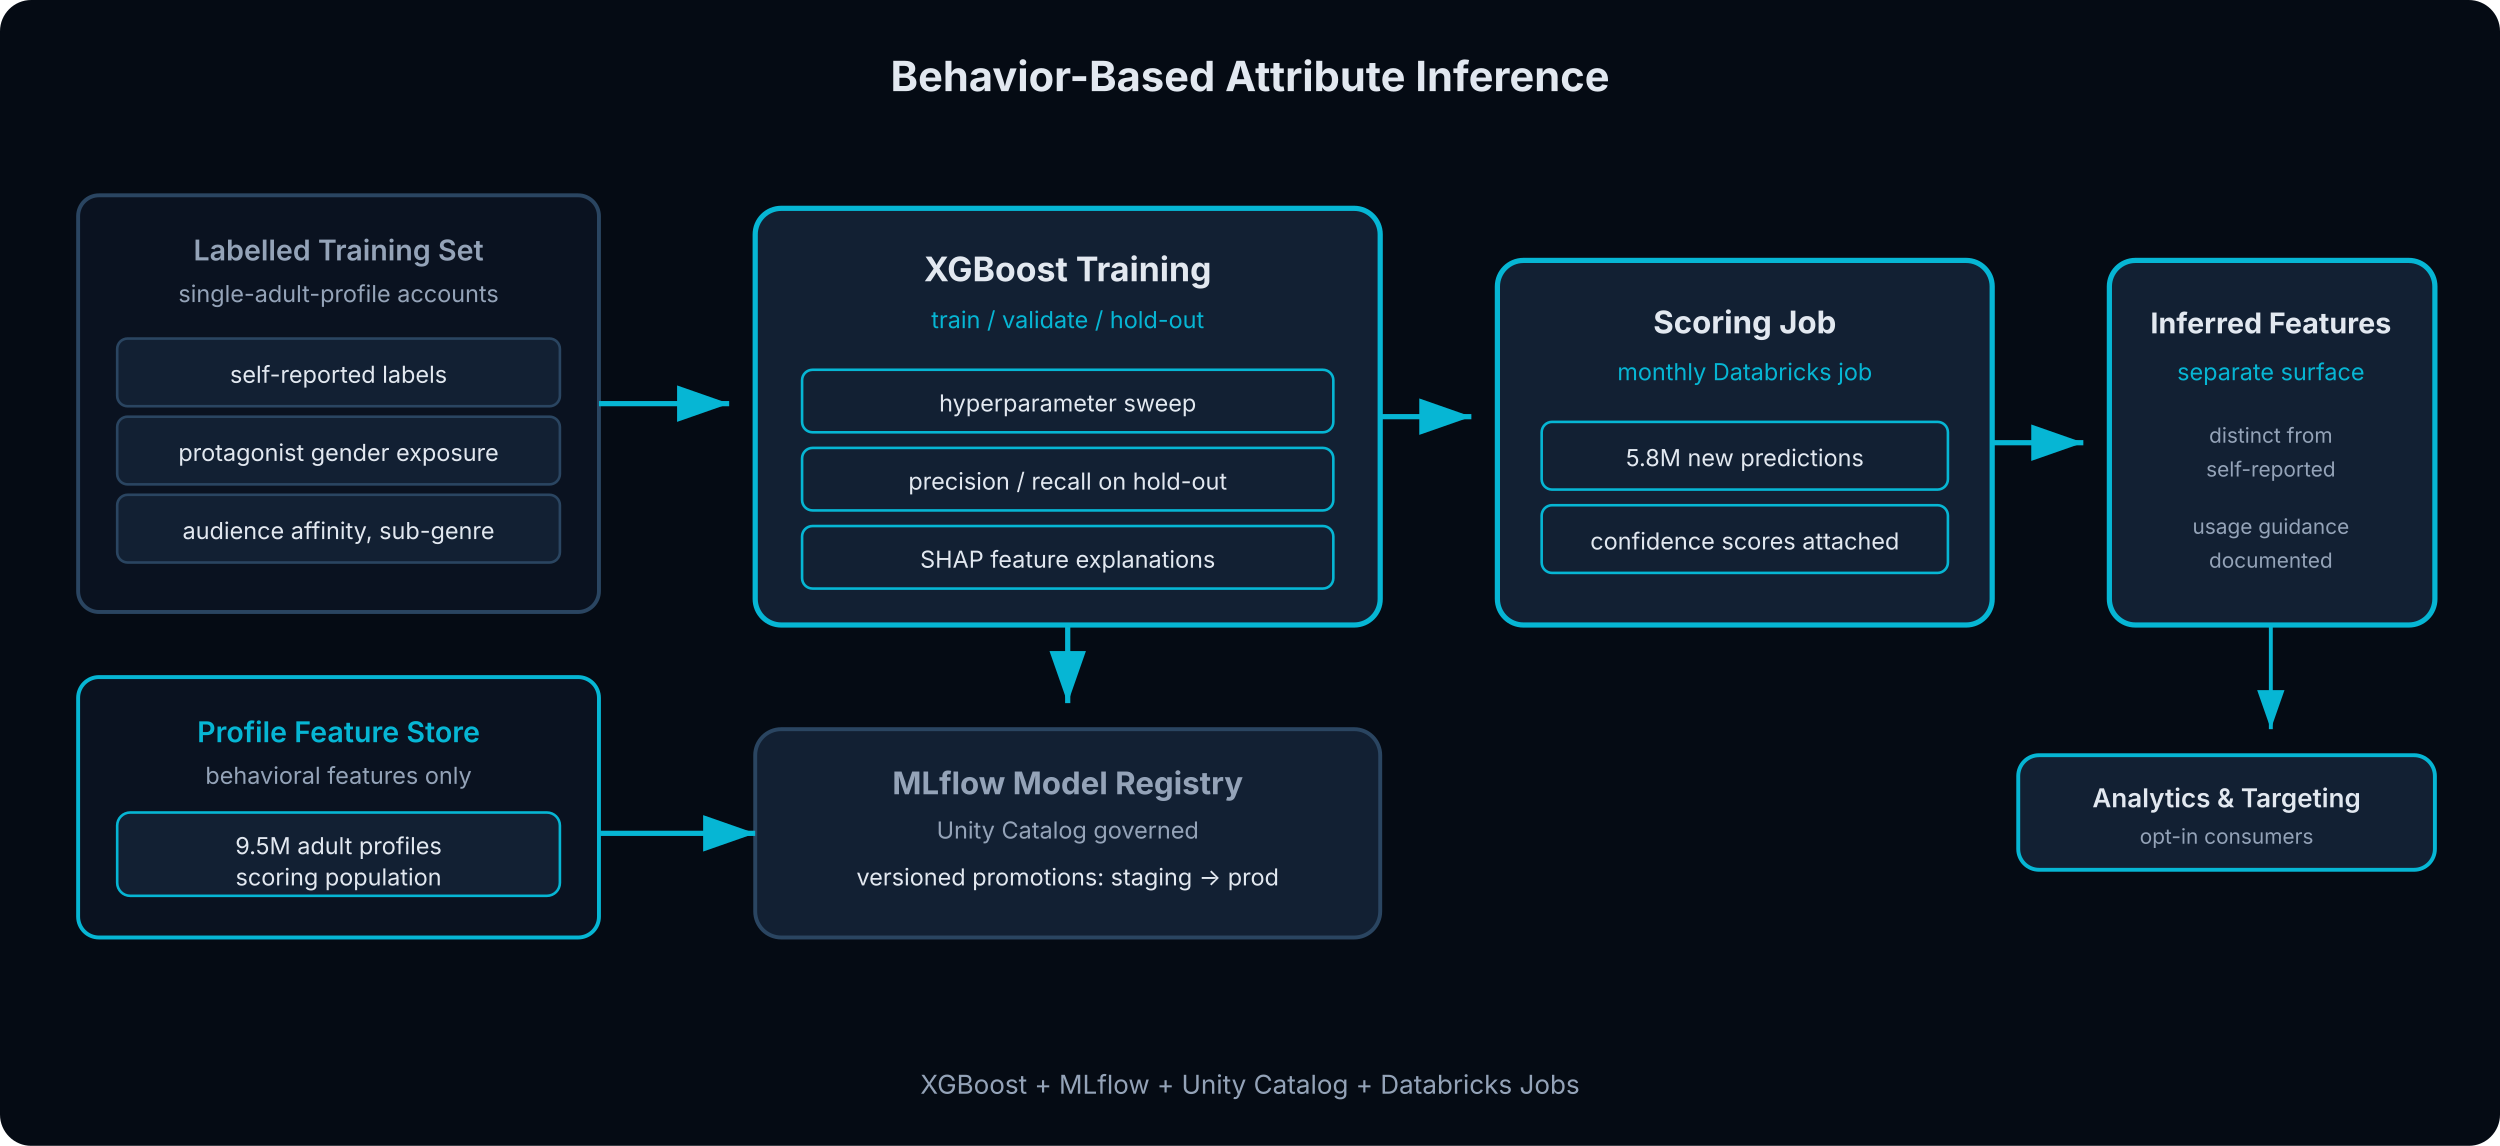
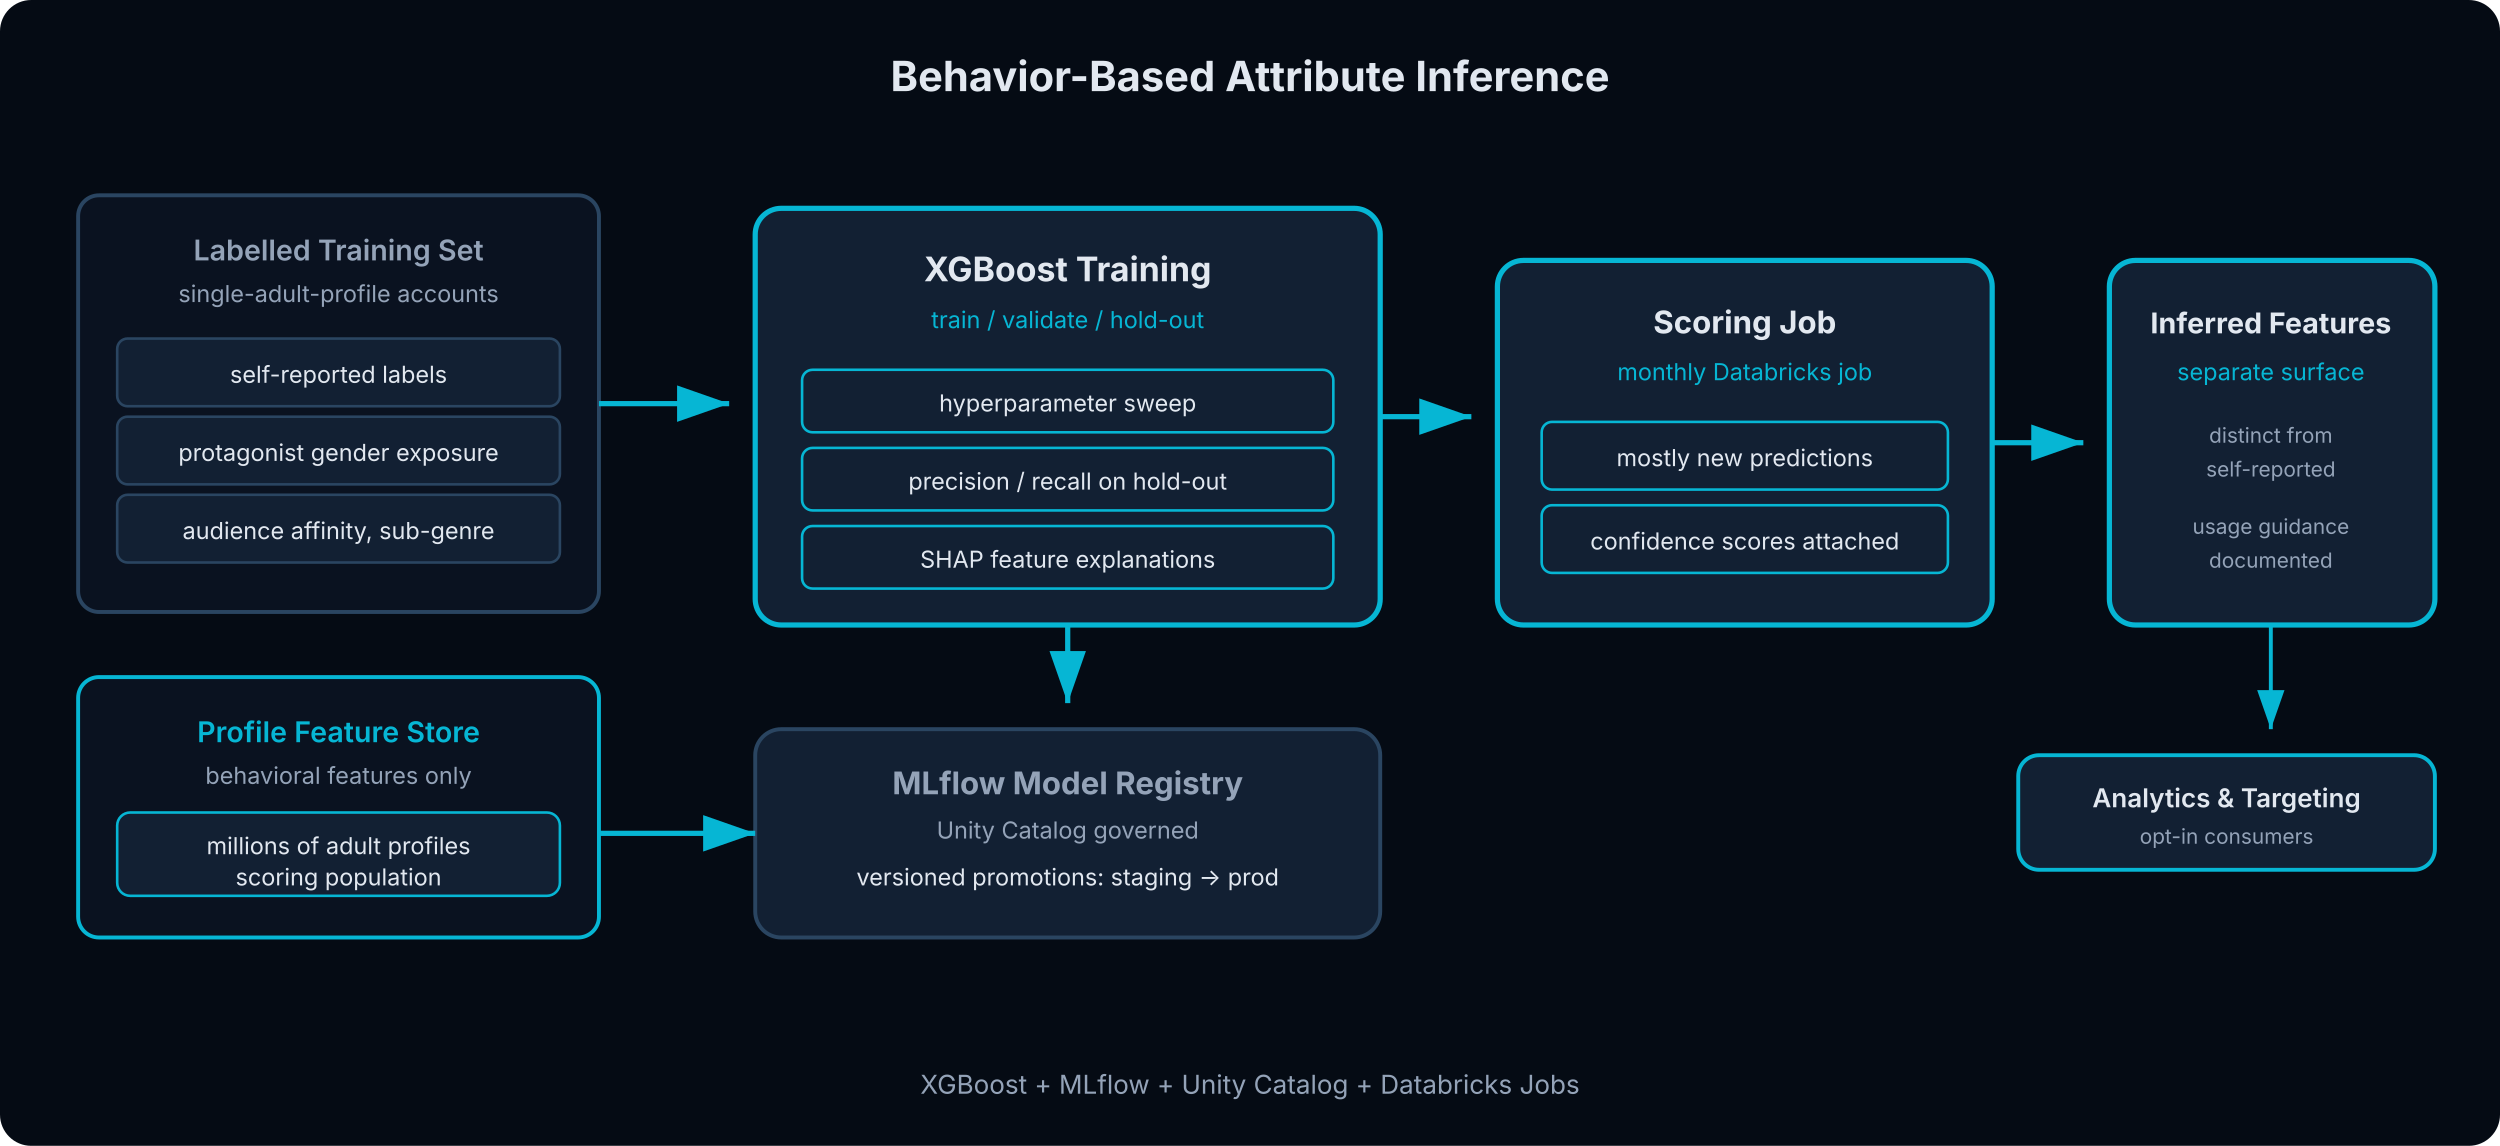
<svg xmlns="http://www.w3.org/2000/svg" viewBox="0 0 960 440" font-family="Inter, system-ui, sans-serif">
  <defs>
    <marker id="gpArr" markerWidth="10" markerHeight="7" refX="10" refY="3.5" orient="auto">
      <polygon points="0 0, 10 3.5, 0 7" fill="#06B6D4" />
    </marker>
  </defs>
  <rect width="960" height="440" rx="12" fill="#050B14" />
  <text x="480" y="35" text-anchor="middle" font-size="16" font-weight="700" fill="#E2E8F0">Behavior-Based Attribute Inference</text>
  <rect x="30" y="75" width="200" height="160" rx="8" stroke-width="1.5" fill="#0A1220" stroke="#2A4561" />
  <text x="130" y="100" text-anchor="middle" font-size="11" font-weight="600" fill="#94A3B8">Labelled Training Set</text>
  <text x="130" y="116" text-anchor="middle" font-size="9" fill="#94A3B8">single-adult-profile accounts</text>
  <rect x="45" y="130" width="170" height="26" rx="4" stroke-width="1" fill="#122033" stroke="#2A4561" />
  <text x="130" y="147" text-anchor="middle" font-size="9" fill="#E2E8F0">self-reported labels</text>
  <rect x="45" y="160" width="170" height="26" rx="4" stroke-width="1" fill="#122033" stroke="#2A4561" />
  <text x="130" y="177" text-anchor="middle" font-size="9" fill="#E2E8F0">protagonist gender exposure</text>
  <rect x="45" y="190" width="170" height="26" rx="4" stroke-width="1" fill="#122033" stroke="#2A4561" />
  <text x="130" y="207" text-anchor="middle" font-size="9" fill="#E2E8F0">audience affinity, sub-genre</text>
  <rect x="30" y="260" width="200" height="100" rx="8" stroke-width="1.5" fill="#0A1220" stroke="#06B6D4" />
  <text x="130" y="285" text-anchor="middle" font-size="11" font-weight="600" fill="#06B6D4">Profile Feature Store</text>
  <text x="130" y="301" text-anchor="middle" font-size="9" fill="#94A3B8">behavioral features only</text>
  <rect x="45" y="312" width="170" height="32" rx="5" stroke-width="1" fill="#122033" stroke="#06B6D4" />
-   <text x="130" y="328" text-anchor="middle" font-size="9" fill="#E2E8F0">9.5M adult profiles</text>
+   <text x="130" y="328" text-anchor="middle" font-size="9" fill="#E2E8F0">millions of adult profiles</text>
  <text x="130" y="340" text-anchor="middle" font-size="9" fill="#E2E8F0">scoring population</text>
  <line x1="230" y1="155" x2="280" y2="155" stroke-width="2" marker-end="url(#gpArr)" stroke="#06B6D4" />
  <rect x="290" y="80" width="240" height="160" rx="10" stroke-width="2" fill="#122033" stroke="#06B6D4" />
  <text x="410" y="108" text-anchor="middle" font-size="13" font-weight="700" fill="#E2E8F0">XGBoost Training</text>
  <text x="410" y="126" text-anchor="middle" font-size="9" fill="#06B6D4">train / validate / hold-out</text>
  <rect x="308" y="142" width="204" height="24" rx="4" stroke-width="1" fill="#122033" stroke="#06B6D4" />
  <text x="410" y="158" text-anchor="middle" font-size="9" fill="#E2E8F0">hyperparameter sweep</text>
  <rect x="308" y="172" width="204" height="24" rx="4" stroke-width="1" fill="#122033" stroke="#06B6D4" />
  <text x="410" y="188" text-anchor="middle" font-size="9" fill="#E2E8F0">precision / recall on hold-out</text>
  <rect x="308" y="202" width="204" height="24" rx="4" stroke-width="1" fill="#122033" stroke="#06B6D4" />
  <text x="410" y="218" text-anchor="middle" font-size="9" fill="#E2E8F0">SHAP feature explanations</text>
  <line x1="410" y1="240" x2="410" y2="270" stroke-width="2" marker-end="url(#gpArr)" stroke="#06B6D4" />
  <rect x="290" y="280" width="240" height="80" rx="10" stroke-width="1.5" fill="#122033" stroke="#2A4561" />
  <text x="410" y="305" text-anchor="middle" font-size="12" font-weight="700" fill="#94A3B8">MLflow Model Registry</text>
  <text x="410" y="322" text-anchor="middle" font-size="9" fill="#94A3B8">Unity Catalog governed</text>
  <text x="410" y="340" text-anchor="middle" font-size="9" fill="#E2E8F0">versioned promotions: staging → prod</text>
  <line x1="530" y1="160" x2="565" y2="160" stroke-width="2" marker-end="url(#gpArr)" stroke="#06B6D4" />
  <line x1="230" y1="320" x2="290" y2="320" stroke-width="2" marker-end="url(#gpArr)" stroke="#06B6D4" />
  <rect x="575" y="100" width="190" height="140" rx="10" stroke-width="2" fill="#122033" stroke="#06B6D4" />
  <text x="670" y="128" text-anchor="middle" font-size="12" font-weight="700" fill="#E2E8F0">Scoring Job</text>
  <text x="670" y="146" text-anchor="middle" font-size="9" fill="#06B6D4">monthly Databricks job</text>
  <rect x="592" y="162" width="156" height="26" rx="4" stroke-width="1" fill="#122033" stroke="#06B6D4" />
-   <text x="670" y="179" text-anchor="middle" font-size="9" fill="#E2E8F0">5.8M new predictions</text>
+   <text x="670" y="179" text-anchor="middle" font-size="9" fill="#E2E8F0">mostly new predictions</text>
  <rect x="592" y="194" width="156" height="26" rx="4" stroke-width="1" fill="#122033" stroke="#06B6D4" />
  <text x="670" y="211" text-anchor="middle" font-size="9" fill="#E2E8F0">confidence scores attached</text>
  <line x1="765" y1="170" x2="800" y2="170" stroke-width="2" marker-end="url(#gpArr)" stroke="#06B6D4" />
  <rect x="810" y="100" width="125" height="140" rx="10" stroke-width="2" fill="#122033" stroke="#06B6D4" />
  <text x="872" y="128" text-anchor="middle" font-size="11" font-weight="700" fill="#E2E8F0">Inferred Features</text>
  <text x="872" y="146" text-anchor="middle" font-size="9" fill="#06B6D4">separate surface</text>
  <text x="872" y="170" text-anchor="middle" font-size="8" fill="#94A3B8">distinct from</text>
  <text x="872" y="183" text-anchor="middle" font-size="8" fill="#94A3B8">self-reported</text>
  <text x="872" y="205" text-anchor="middle" font-size="8" fill="#94A3B8">usage guidance</text>
  <text x="872" y="218" text-anchor="middle" font-size="8" fill="#94A3B8">documented</text>
  <line x1="872" y1="240" x2="872" y2="280" stroke-width="1.5" marker-end="url(#gpArr)" stroke="#06B6D4" />
  <rect x="775" y="290" width="160" height="44" rx="8" stroke-width="1.5" fill="#122033" stroke="#06B6D4" />
  <text x="855" y="310" text-anchor="middle" font-size="10" font-weight="600" fill="#E2E8F0">Analytics &amp; Targeting</text>
  <text x="855" y="324" text-anchor="middle" font-size="8" fill="#94A3B8">opt-in consumers</text>
  <text x="480" y="420" text-anchor="middle" font-size="10" fill="#94A3B8">XGBoost + MLflow + Unity Catalog + Databricks Jobs</text>
</svg>
